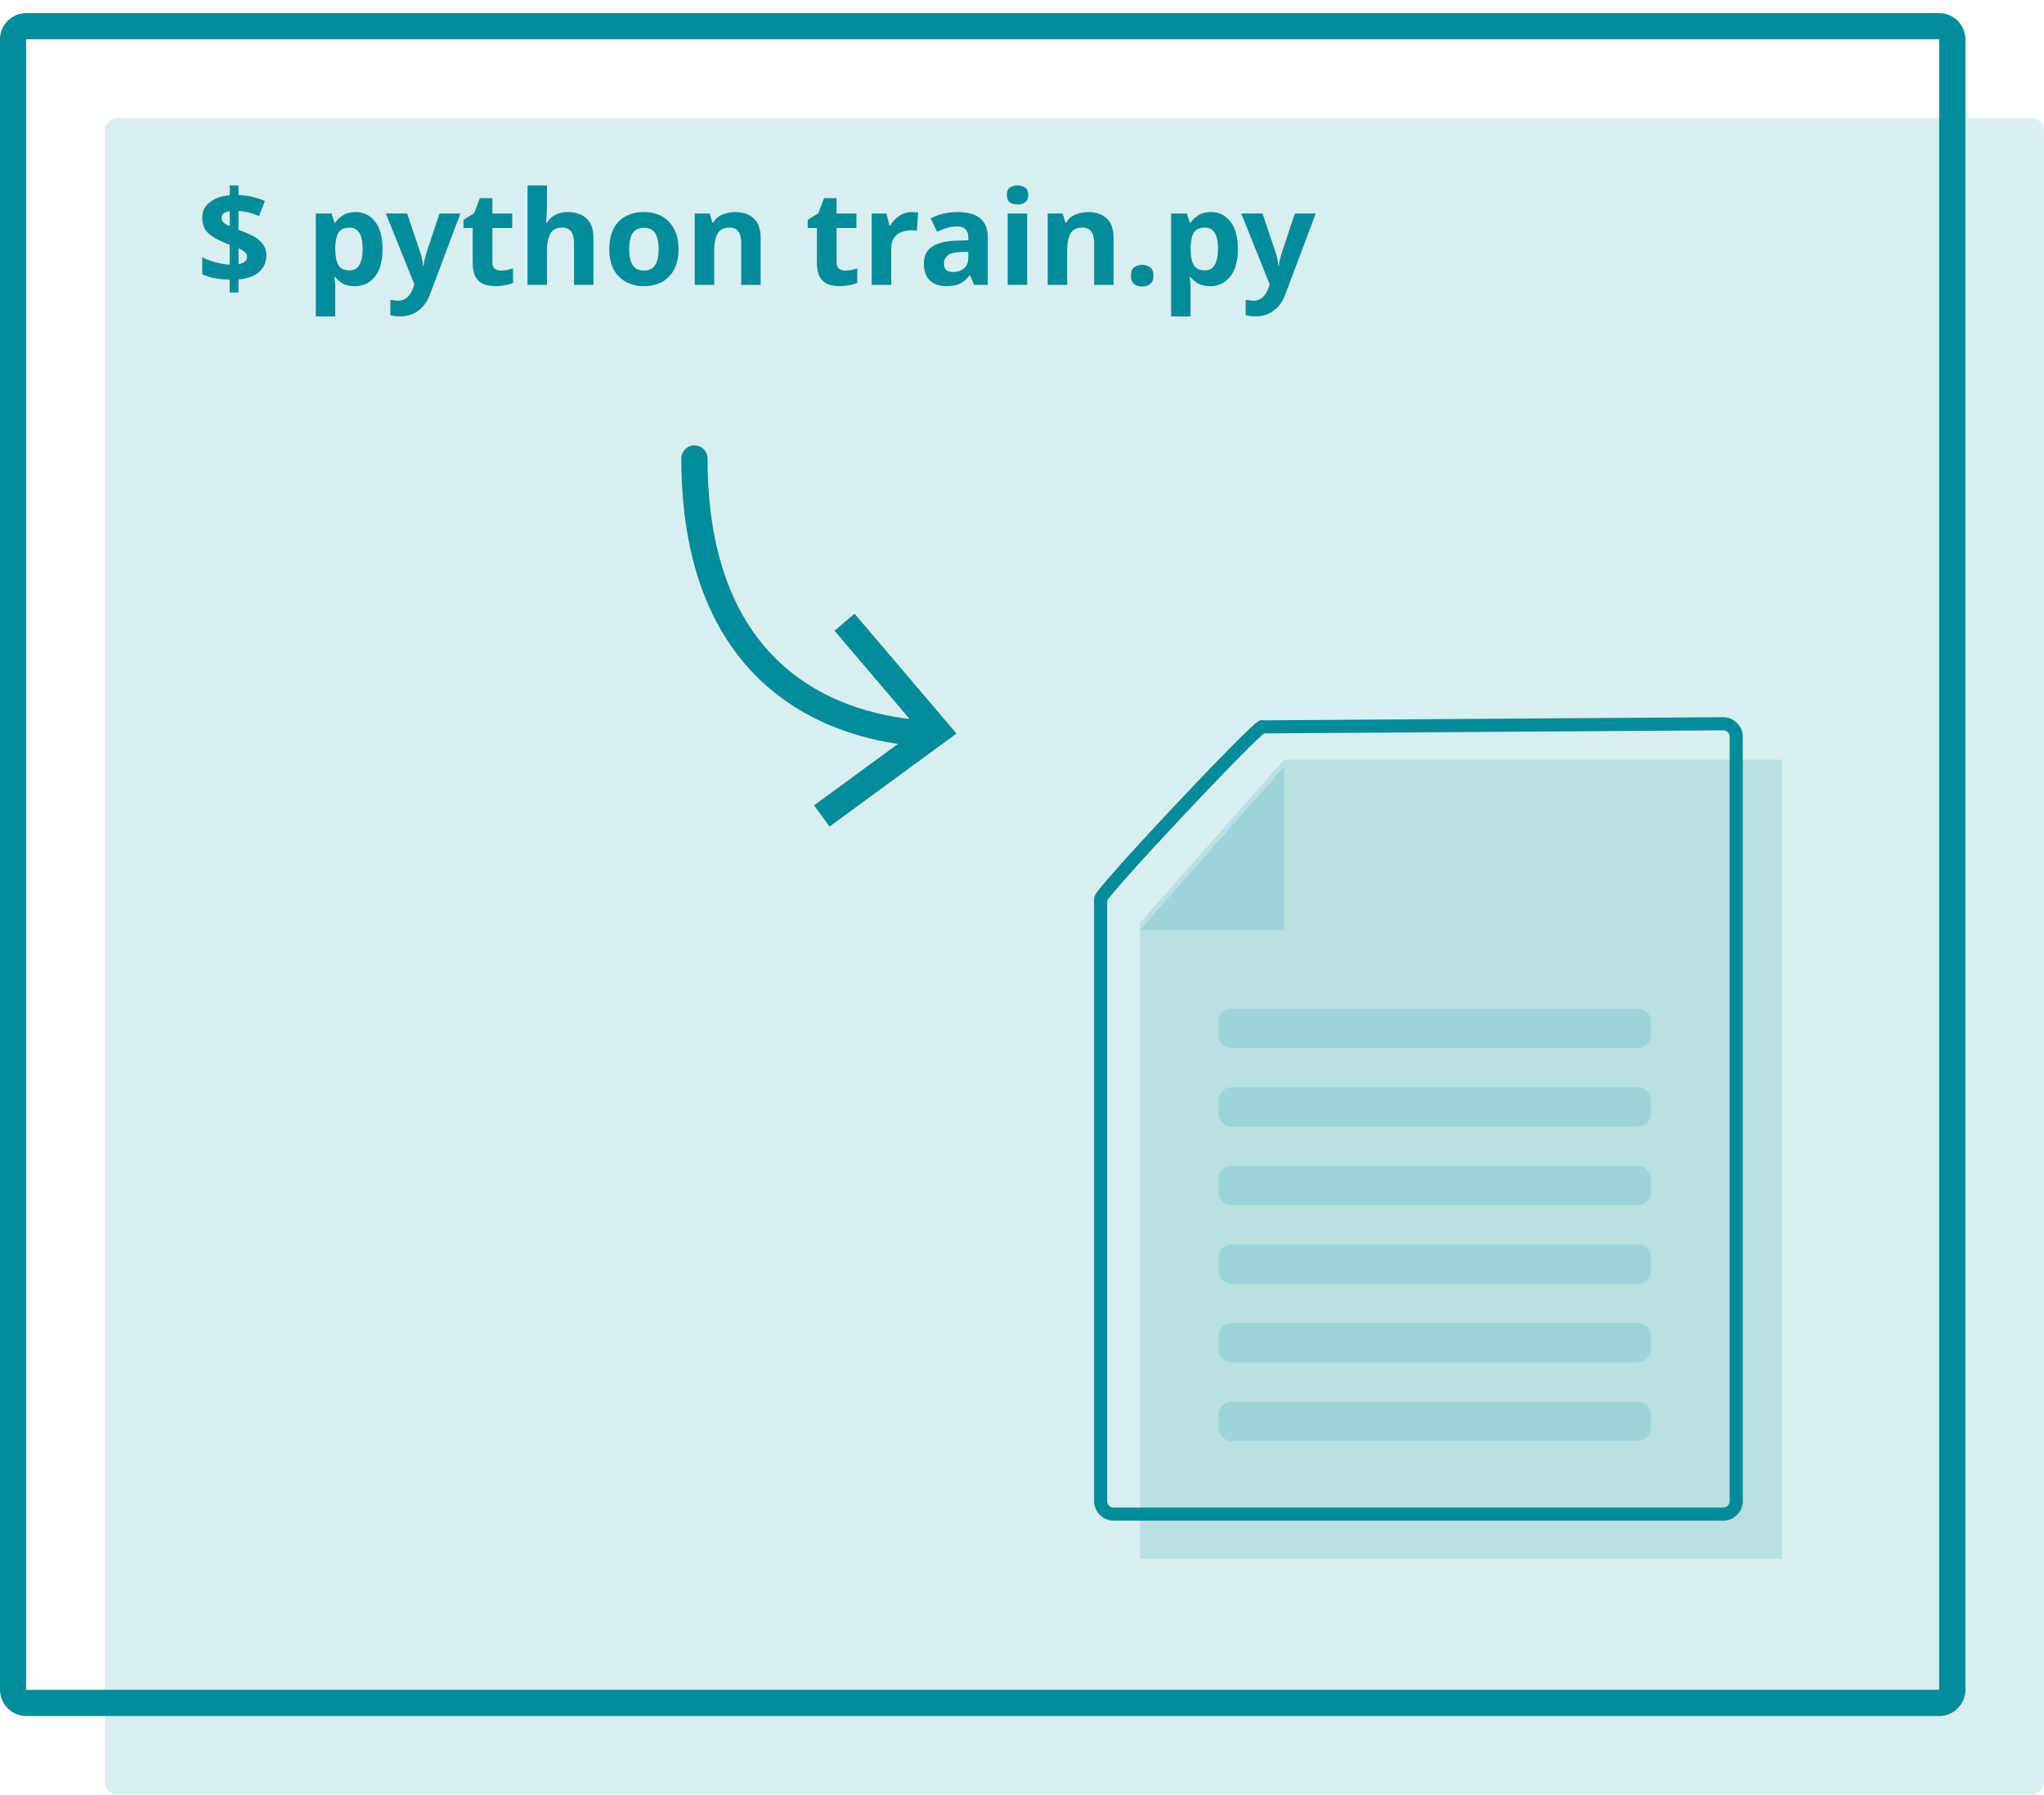
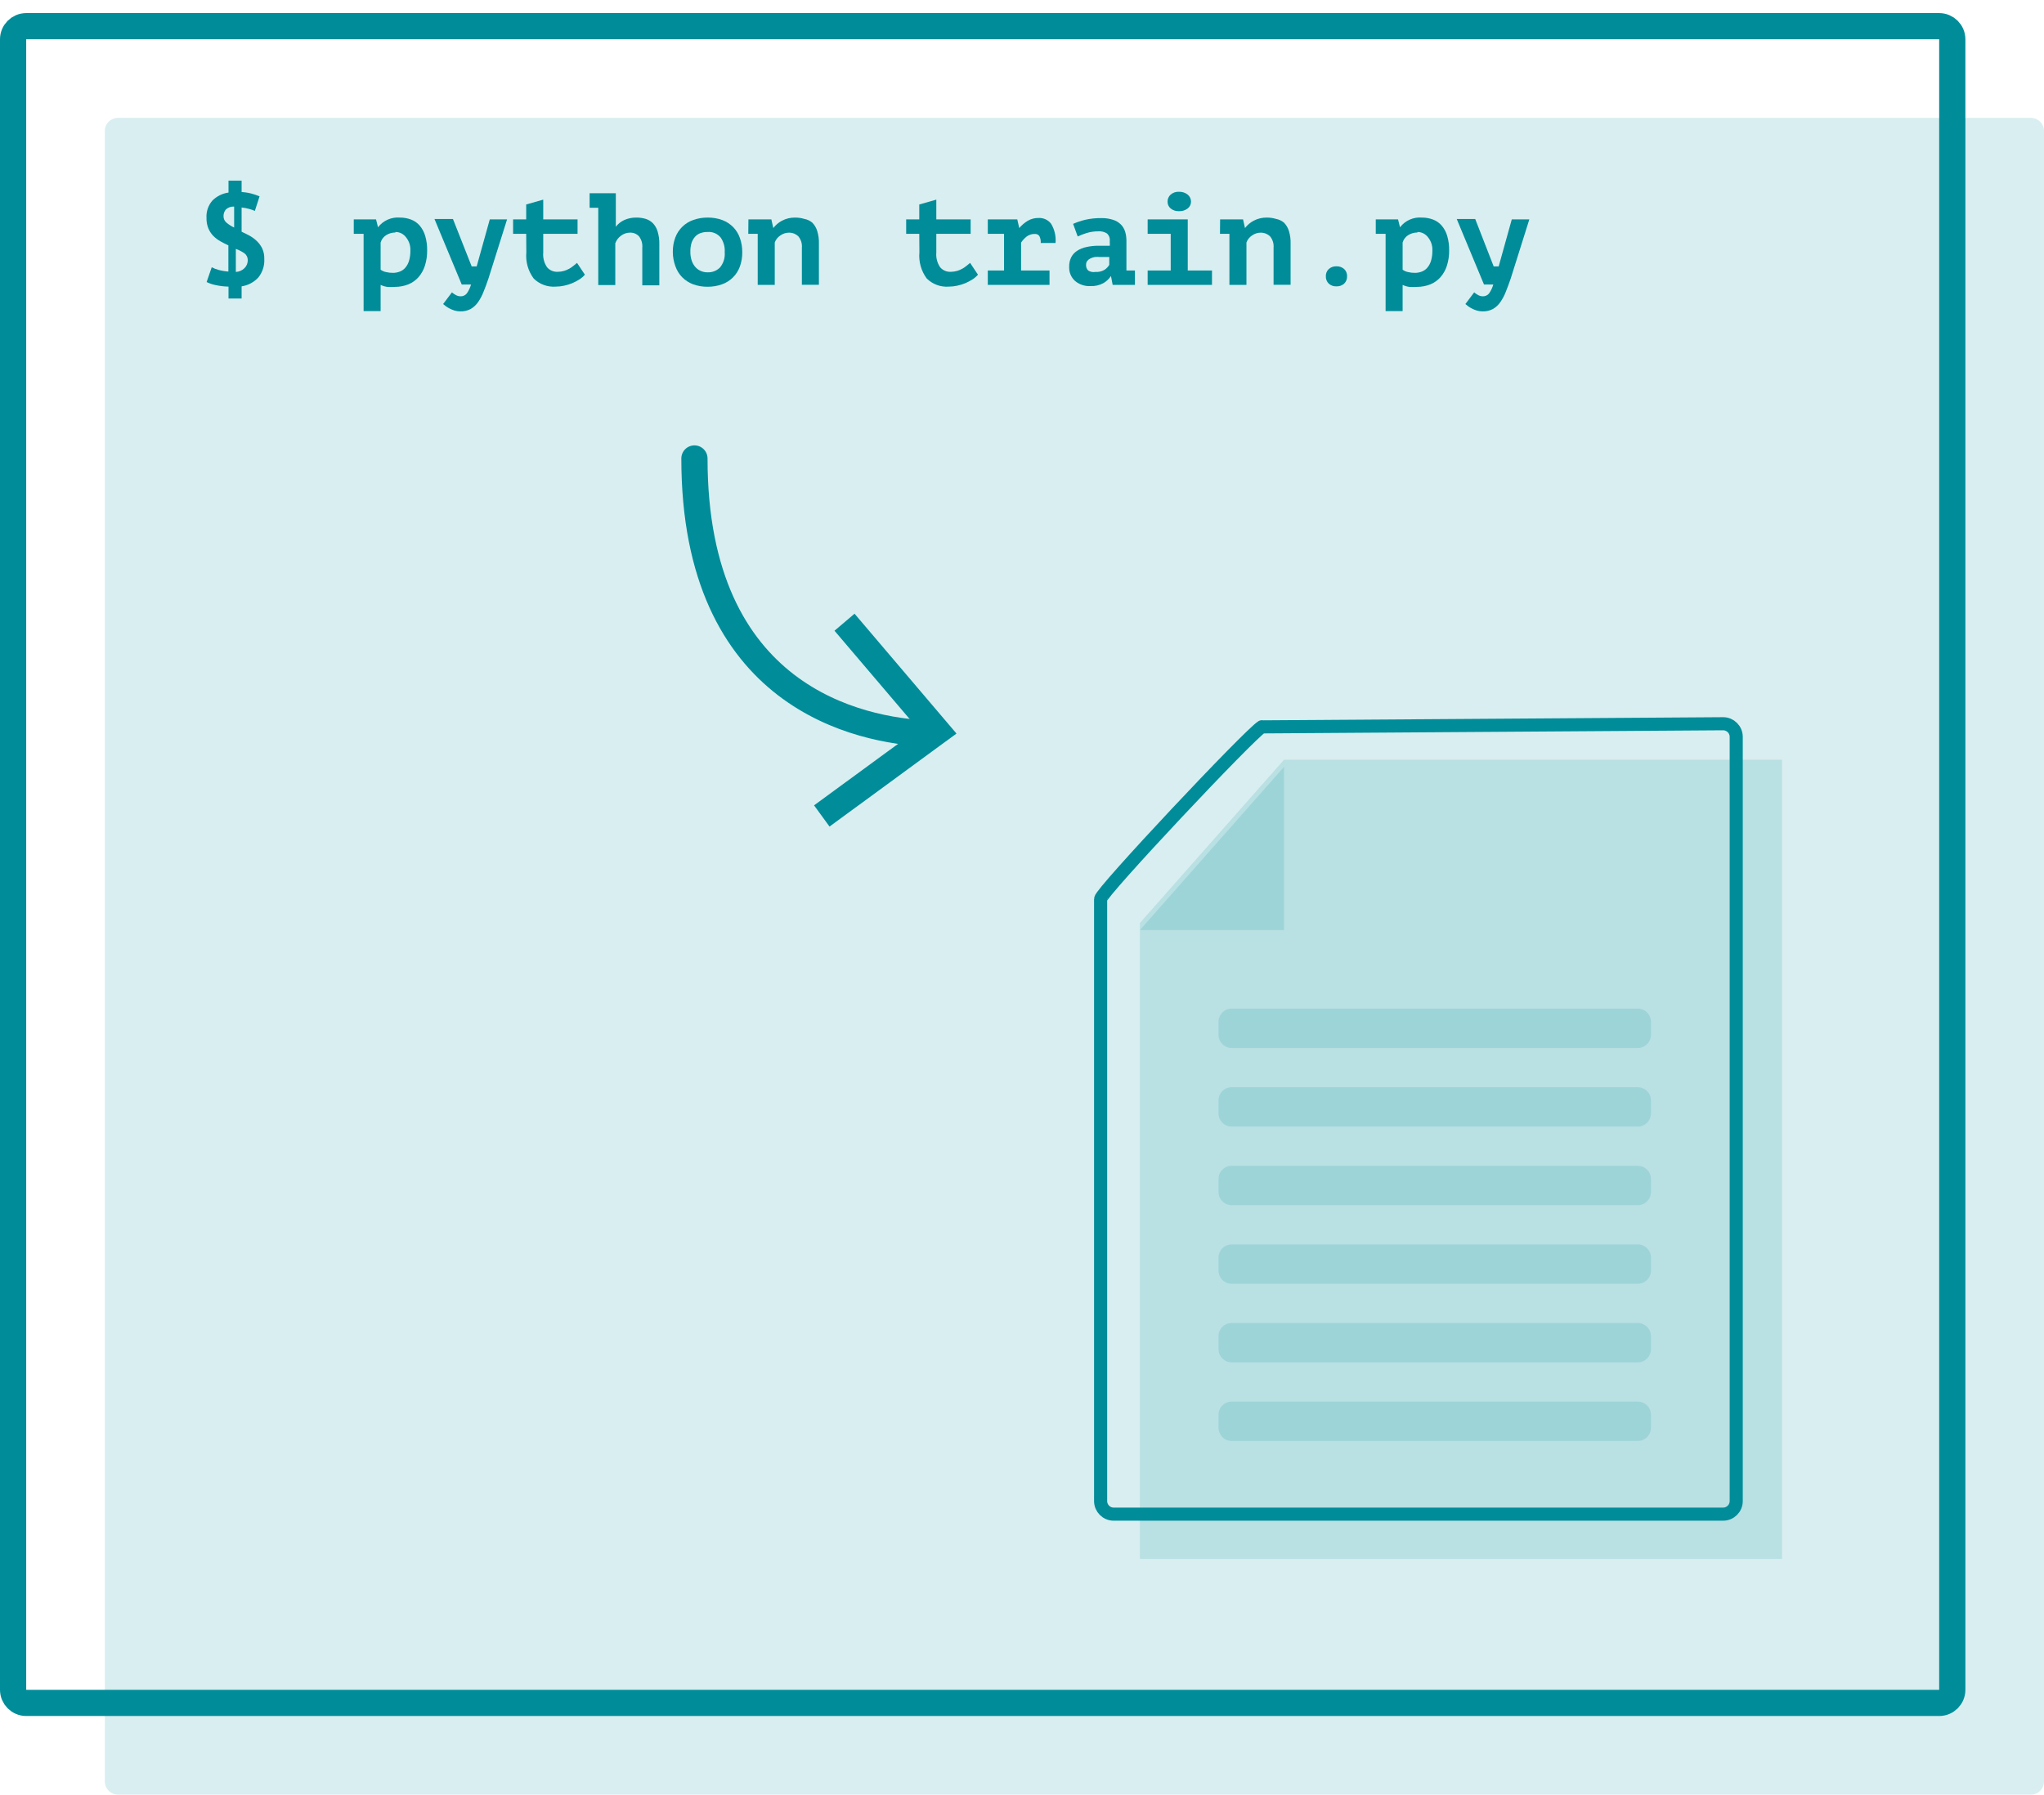
<svg xmlns="http://www.w3.org/2000/svg" id="Layer_1" data-name="Layer 1" viewBox="0 0 156 137">
  <defs>
-     <style>.cls-1,.cls-3,.cls-6{fill:#008c99;}.cls-1{opacity:0.15;}.cls-2,.cls-4,.cls-5{fill:none;stroke:#008c99;}.cls-2,.cls-4{stroke-miterlimit:10;}.cls-2,.cls-5{stroke-width:2px;}.cls-3{font-size:10px;font-family:PTMono-Bold, PT Mono;font-weight:700;}.cls-4,.cls-5{stroke-linecap:round;}.cls-5{stroke-linejoin:round;}</style>
+     <style>.cls-1,.cls-3{fill:#008c99;}.cls-1{opacity:0.15;}.cls-2,.cls-4,.cls-5{fill:none;stroke:#008c99;}.cls-2,.cls-4{stroke-miterlimit:10;}.cls-2,.cls-5{stroke-width:2px;}.cls-4,.cls-5{stroke-linecap:round;}.cls-5{stroke-linejoin:round;}</style>
  </defs>
  <rect class="cls-1" x="8" y="9" width="148" height="128" rx="1" ry="1" />
  <rect class="cls-2" x="1" y="2" width="148" height="128" rx="1" ry="1" />
-   <text class="cls-3" transform="translate(15 21.75)">$ python train.py</text>
+   <path class="cls-3" d="M17.44,21.88a5.17,5.17,0,0,1-1-.12,2.71,2.71,0,0,1-.67-.23l.39-1.13a2.32,2.32,0,0,0,.5.2,3.93,3.93,0,0,0,.77.13v-2c-.21-.09-.41-.2-.61-.31a2.44,2.44,0,0,1-.54-.41,1.82,1.82,0,0,1-.38-.58,2,2,0,0,1-.14-.79,1.86,1.86,0,0,1,.45-1.33,2.17,2.17,0,0,1,1.23-.61v-.91h1v.87a3.9,3.9,0,0,1,.76.12,4.48,4.48,0,0,1,.61.21l-.36,1.11a3.39,3.39,0,0,0-.43-.15,3.57,3.57,0,0,0-.58-.11v1.85q.31.14.62.31a2.58,2.58,0,0,1,.56.42,2,2,0,0,1,.4.56,1.8,1.8,0,0,1,.15.78,2.07,2.07,0,0,1-.46,1.43,2.18,2.18,0,0,1-1.27.67v.93h-1Zm-.38-5.37a.62.62,0,0,0,.23.49,2.53,2.53,0,0,0,.58.37v-1.6a.85.85,0,0,0-.64.23A.79.79,0,0,0,17.06,16.51Zm1.85,3.35a.64.64,0,0,0-.25-.52A2.82,2.82,0,0,0,18,19v1.76a1,1,0,0,0,.65-.28A.84.84,0,0,0,18.91,19.86Z" />
+   <path class="cls-3" d="M27,16.75h1.7l.15.6h0a1.91,1.91,0,0,1,1.68-.74,2.38,2.38,0,0,1,.84.15,1.65,1.65,0,0,1,.66.46,2.14,2.14,0,0,1,.42.78,3.75,3.75,0,0,1,.15,1.13,3.67,3.67,0,0,1-.17,1.15,2.47,2.47,0,0,1-.49.88,2.11,2.11,0,0,1-.78.55,2.73,2.73,0,0,1-1,.19,4.14,4.14,0,0,1-.61,0,1.7,1.7,0,0,1-.5-.15v2h-1.3v-5.9H27Zm3.18,1a1.32,1.32,0,0,0-.69.19,1,1,0,0,0-.44.57v2.08a1.07,1.07,0,0,0,.41.18,2.23,2.23,0,0,0,.54.06,1.4,1.4,0,0,0,.52-.1,1.06,1.06,0,0,0,.42-.3,1.48,1.48,0,0,0,.28-.53,2.61,2.61,0,0,0,.1-.77,1.49,1.49,0,0,0-.32-1A1,1,0,0,0,30.18,17.71Z" />
+   <path class="cls-3" d="M36,20.34h.38l1-3.59H38.7l-1.42,4.51q-.19.56-.37,1a3.71,3.71,0,0,1-.42.8,1.76,1.76,0,0,1-.57.53,1.59,1.59,0,0,1-.79.18,1.55,1.55,0,0,1-.43-.06,2.3,2.3,0,0,1-.37-.15,2.16,2.16,0,0,1-.3-.18l-.21-.17.67-.89a1.7,1.7,0,0,0,.31.21.74.74,0,0,0,.34.09.59.59,0,0,0,.48-.21,2.23,2.23,0,0,0,.33-.69h-.71l-2.08-5h1.41Z" />
+   <path class="cls-3" d="M40.16,17.85h-1v-1.1h1V15.61l1.3-.37v1.51h2.62v1.1H41.46v1.43a1.73,1.73,0,0,0,.29,1.12,1,1,0,0,0,.81.35,1.72,1.72,0,0,0,.49-.07,1.84,1.84,0,0,0,.4-.17,2.25,2.25,0,0,0,.32-.22l.27-.22.6.9a1.92,1.92,0,0,1-.42.36,3.62,3.62,0,0,1-.55.29,3.47,3.47,0,0,1-.62.19,2.94,2.94,0,0,1-.63.07,2.16,2.16,0,0,1-1.69-.62,2.91,2.91,0,0,1-.56-2Z" />
+   <path class="cls-3" d="M45,14.75h2v2.56h0a1.69,1.69,0,0,1,.64-.51,2.17,2.17,0,0,1,.94-.19,2.34,2.34,0,0,1,.7.1,1.32,1.32,0,0,1,.55.33,1.56,1.56,0,0,1,.36.63,3.15,3.15,0,0,1,.13,1v3.11h-1.3V18.91a1.24,1.24,0,0,0-.26-.88.9.9,0,0,0-.68-.27,1.13,1.13,0,0,0-.68.23,1.22,1.22,0,0,0-.44.58v3.19h-1.3v-5.9H45Z" />
+   <path class="cls-3" d="M51.35,19.25a3.08,3.08,0,0,1,.19-1.12,2.25,2.25,0,0,1,1.38-1.34A3.18,3.18,0,0,1,54,16.61a3.13,3.13,0,0,1,1.13.19,2.32,2.32,0,0,1,.83.54,2.24,2.24,0,0,1,.51.83,3.18,3.18,0,0,1,.18,1.08,3.08,3.08,0,0,1-.19,1.12,2.25,2.25,0,0,1-1.37,1.34,3.18,3.18,0,0,1-1.08.18,3.13,3.13,0,0,1-1.12-.19,2.32,2.32,0,0,1-.83-.54,2.24,2.24,0,0,1-.51-.83A3.18,3.18,0,0,1,51.35,19.25Zm1.34,0a2,2,0,0,0,.09.61,1.49,1.49,0,0,0,.26.49,1.17,1.17,0,0,0,.41.32,1.25,1.25,0,0,0,.55.12,1.27,1.27,0,0,0,.95-.37,1.61,1.61,0,0,0,.36-1.17A1.73,1.73,0,0,0,55,18.13a1.17,1.17,0,0,0-1-.42,1.54,1.54,0,0,0-.52.08,1,1,0,0,0-.42.27,1.34,1.34,0,0,0-.28.48A2.17,2.17,0,0,0,52.69,19.25Z" />
+   <path class="cls-3" d="M57.12,16.75h1.75l.15.66h0a2,2,0,0,1,.66-.56,2.08,2.08,0,0,1,1-.24,2.37,2.37,0,0,1,.7.1A1.33,1.33,0,0,1,62,17a1.6,1.6,0,0,1,.37.63,3,3,0,0,1,.13,1v3.11H61.2V18.91a1.19,1.19,0,0,0-.28-.88,1,1,0,0,0-.69-.27,1.15,1.15,0,0,0-.68.22,1.08,1.08,0,0,0-.42.53v3.24h-1.3v-3.9h-.72Z" />
+   <path class="cls-3" d="M70.16,17.85h-1v-1.1h1V15.61l1.3-.37v1.51h2.62v1.1H71.46v1.43a1.73,1.73,0,0,0,.29,1.12,1,1,0,0,0,.81.35,1.72,1.72,0,0,0,.49-.07,1.84,1.84,0,0,0,.4-.17,2.25,2.25,0,0,0,.32-.22l.27-.22.6.9a1.92,1.92,0,0,1-.42.36,3.62,3.62,0,0,1-.55.29,3.47,3.47,0,0,1-.62.19,2.94,2.94,0,0,1-.63.07,2.16,2.16,0,0,1-1.69-.62,2.91,2.91,0,0,1-.56-2Z" />
+   <path class="cls-3" d="M75.39,20.65h1.24v-2.8H75.39v-1.1h2.25l.15.66h0a2.66,2.66,0,0,1,.64-.55,1.58,1.58,0,0,1,.84-.22,1.13,1.13,0,0,1,.95.44,2.42,2.42,0,0,1,.34,1.47H79.43a1,1,0,0,0-.1-.52.37.37,0,0,0-.33-.17,1,1,0,0,0-.65.2,2,2,0,0,0-.42.46v2.13H80.1v1.1H75.39Z" />
+   <path class="cls-3" d="M81.9,17.09a5.49,5.49,0,0,1,.92-.31,5.24,5.24,0,0,1,1.25-.13,2.76,2.76,0,0,1,.88.13,1.48,1.48,0,0,1,.59.35,1.34,1.34,0,0,1,.33.55,2.42,2.42,0,0,1,.1.72q0,.51,0,.87c0,.24,0,.45,0,.64s0,.3,0,.47,0,.18,0,.27h.65v1.1H84.92l-.13-.68h0a1.73,1.73,0,0,1-.57.54,1.89,1.89,0,0,1-1,.23,1.69,1.69,0,0,1-1.18-.4,1.37,1.37,0,0,1-.44-1.06,1.59,1.59,0,0,1,.15-.73,1.29,1.29,0,0,1,.45-.5,2.13,2.13,0,0,1,.71-.29,4.1,4.1,0,0,1,.92-.1l.38,0,.49,0a1.06,1.06,0,0,0,0-.2v-.19a.64.64,0,0,0-.22-.55,1.06,1.06,0,0,0-.64-.16,3,3,0,0,0-.91.13,5.83,5.83,0,0,0-.68.26Zm1.7,3.67a1.2,1.2,0,0,0,.71-.17,1.18,1.18,0,0,0,.35-.37v-.6l-.3,0-.42,0a2,2,0,0,0-.38,0,1.24,1.24,0,0,0-.34.11.64.64,0,0,0-.24.19.47.47,0,0,0-.09.29.57.57,0,0,0,.16.44A.77.77,0,0,0,83.6,20.76Z" />
+   <path class="cls-3" d="M87.59,20.65h1.76v-2.8H87.59v-1.1h3.06v3.9H92.5v1.1H87.59Zm1.52-5.26a.71.71,0,0,1,.23-.53.89.89,0,0,1,.64-.22,1,1,0,0,1,.67.22.69.69,0,0,1,.25.53.65.65,0,0,1-.25.52,1,1,0,0,1-.67.21.93.93,0,0,1-.64-.21A.67.67,0,0,1,89.11,15.39Z" />
+   <path class="cls-3" d="M93.12,16.75h1.75l.15.66h0a2,2,0,0,1,.66-.56,2.08,2.08,0,0,1,1-.24,2.37,2.37,0,0,1,.7.1A1.33,1.33,0,0,1,98,17a1.6,1.6,0,0,1,.37.63,3,3,0,0,1,.13,1v3.11H97.2V18.91a1.19,1.19,0,0,0-.28-.88,1,1,0,0,0-.69-.27,1.15,1.15,0,0,0-.68.22,1.08,1.08,0,0,0-.42.53v3.24h-1.3v-3.9h-.72Z" />
+   <path class="cls-3" d="M101.19,21.09a.72.72,0,0,1,.22-.55.82.82,0,0,1,.58-.21.84.84,0,0,1,.6.21.72.72,0,0,1,.22.55.74.74,0,0,1-.22.56.83.83,0,0,1-.6.21.8.8,0,0,1-.58-.21A.74.74,0,0,1,101.19,21.09Z" />
+   <path class="cls-3" d="M105,16.75h1.7l.15.6h0a1.91,1.91,0,0,1,1.68-.74,2.38,2.38,0,0,1,.84.15,1.65,1.65,0,0,1,.66.46,2.14,2.14,0,0,1,.42.78,3.75,3.75,0,0,1,.15,1.13,3.67,3.67,0,0,1-.17,1.15,2.47,2.47,0,0,1-.49.88,2.11,2.11,0,0,1-.78.55,2.73,2.73,0,0,1-1,.19,4.14,4.14,0,0,1-.61,0,1.7,1.7,0,0,1-.5-.15v2h-1.3v-5.9H105Zm3.18,1a1.32,1.32,0,0,0-.69.19,1,1,0,0,0-.44.57v2.08a1.07,1.07,0,0,0,.41.18,2.23,2.23,0,0,0,.54.06,1.4,1.4,0,0,0,.52-.1,1.06,1.06,0,0,0,.42-.3,1.48,1.48,0,0,0,.28-.53,2.61,2.61,0,0,0,.1-.77,1.49,1.49,0,0,0-.32-1A1,1,0,0,0,108.18,17.71Z" />
+   <path class="cls-3" d="M114,20.34h.38l1-3.59h1.34l-1.42,4.51q-.19.56-.37,1a3.71,3.71,0,0,1-.42.8,1.76,1.76,0,0,1-.57.53,1.59,1.59,0,0,1-.79.18,1.55,1.55,0,0,1-.43-.06,2.3,2.3,0,0,1-.37-.15,2.16,2.16,0,0,1-.3-.18l-.21-.17.67-.89a1.7,1.7,0,0,0,.31.21.74.74,0,0,0,.34.09.59.59,0,0,0,.48-.21,2.23,2.23,0,0,0,.33-.69h-.71l-2.08-5h1.41Z" />
  <polygon class="cls-1" points="98 58 87 70.46 87 119 136 119 136 58 98 58" />
  <polygon class="cls-1" points="87 71 98 71 98 58.54 87 71" />
  <path class="cls-4" d="M96.31,55.49l35.2-.24a1,1,0,0,1,1,1v58.34a1,1,0,0,1-1,1H85a1,1,0,0,1-1-1V68.63c0-.5,11.34-12.56,12.31-13.15" />
  <rect class="cls-1" x="93" y="77" width="33" height="3" rx="1" ry="1" />
  <rect class="cls-1" x="93" y="83" width="33" height="3" rx="1" ry="1" />
  <rect class="cls-1" x="93" y="89" width="33" height="3" rx="1" ry="1" />
  <rect class="cls-1" x="93" y="95" width="33" height="3" rx="1" ry="1" />
  <rect class="cls-1" x="93" y="101" width="33" height="3" rx="1" ry="1" />
  <rect class="cls-1" x="93" y="107" width="33" height="3" rx="1" ry="1" />
  <path class="cls-5" d="M53,35c0,18.3,12.66,20.77,17.83,21" />
-   <polygon class="cls-6" points="63.31 63.1 62.13 61.48 70.08 55.66 63.69 48.15 65.22 46.85 73 56 63.31 63.1" />
+   <polygon class="cls-3" points="63.31 63.1 62.13 61.48 70.08 55.66 63.69 48.15 65.22 46.85 73 56 63.31 63.1" />
</svg>
